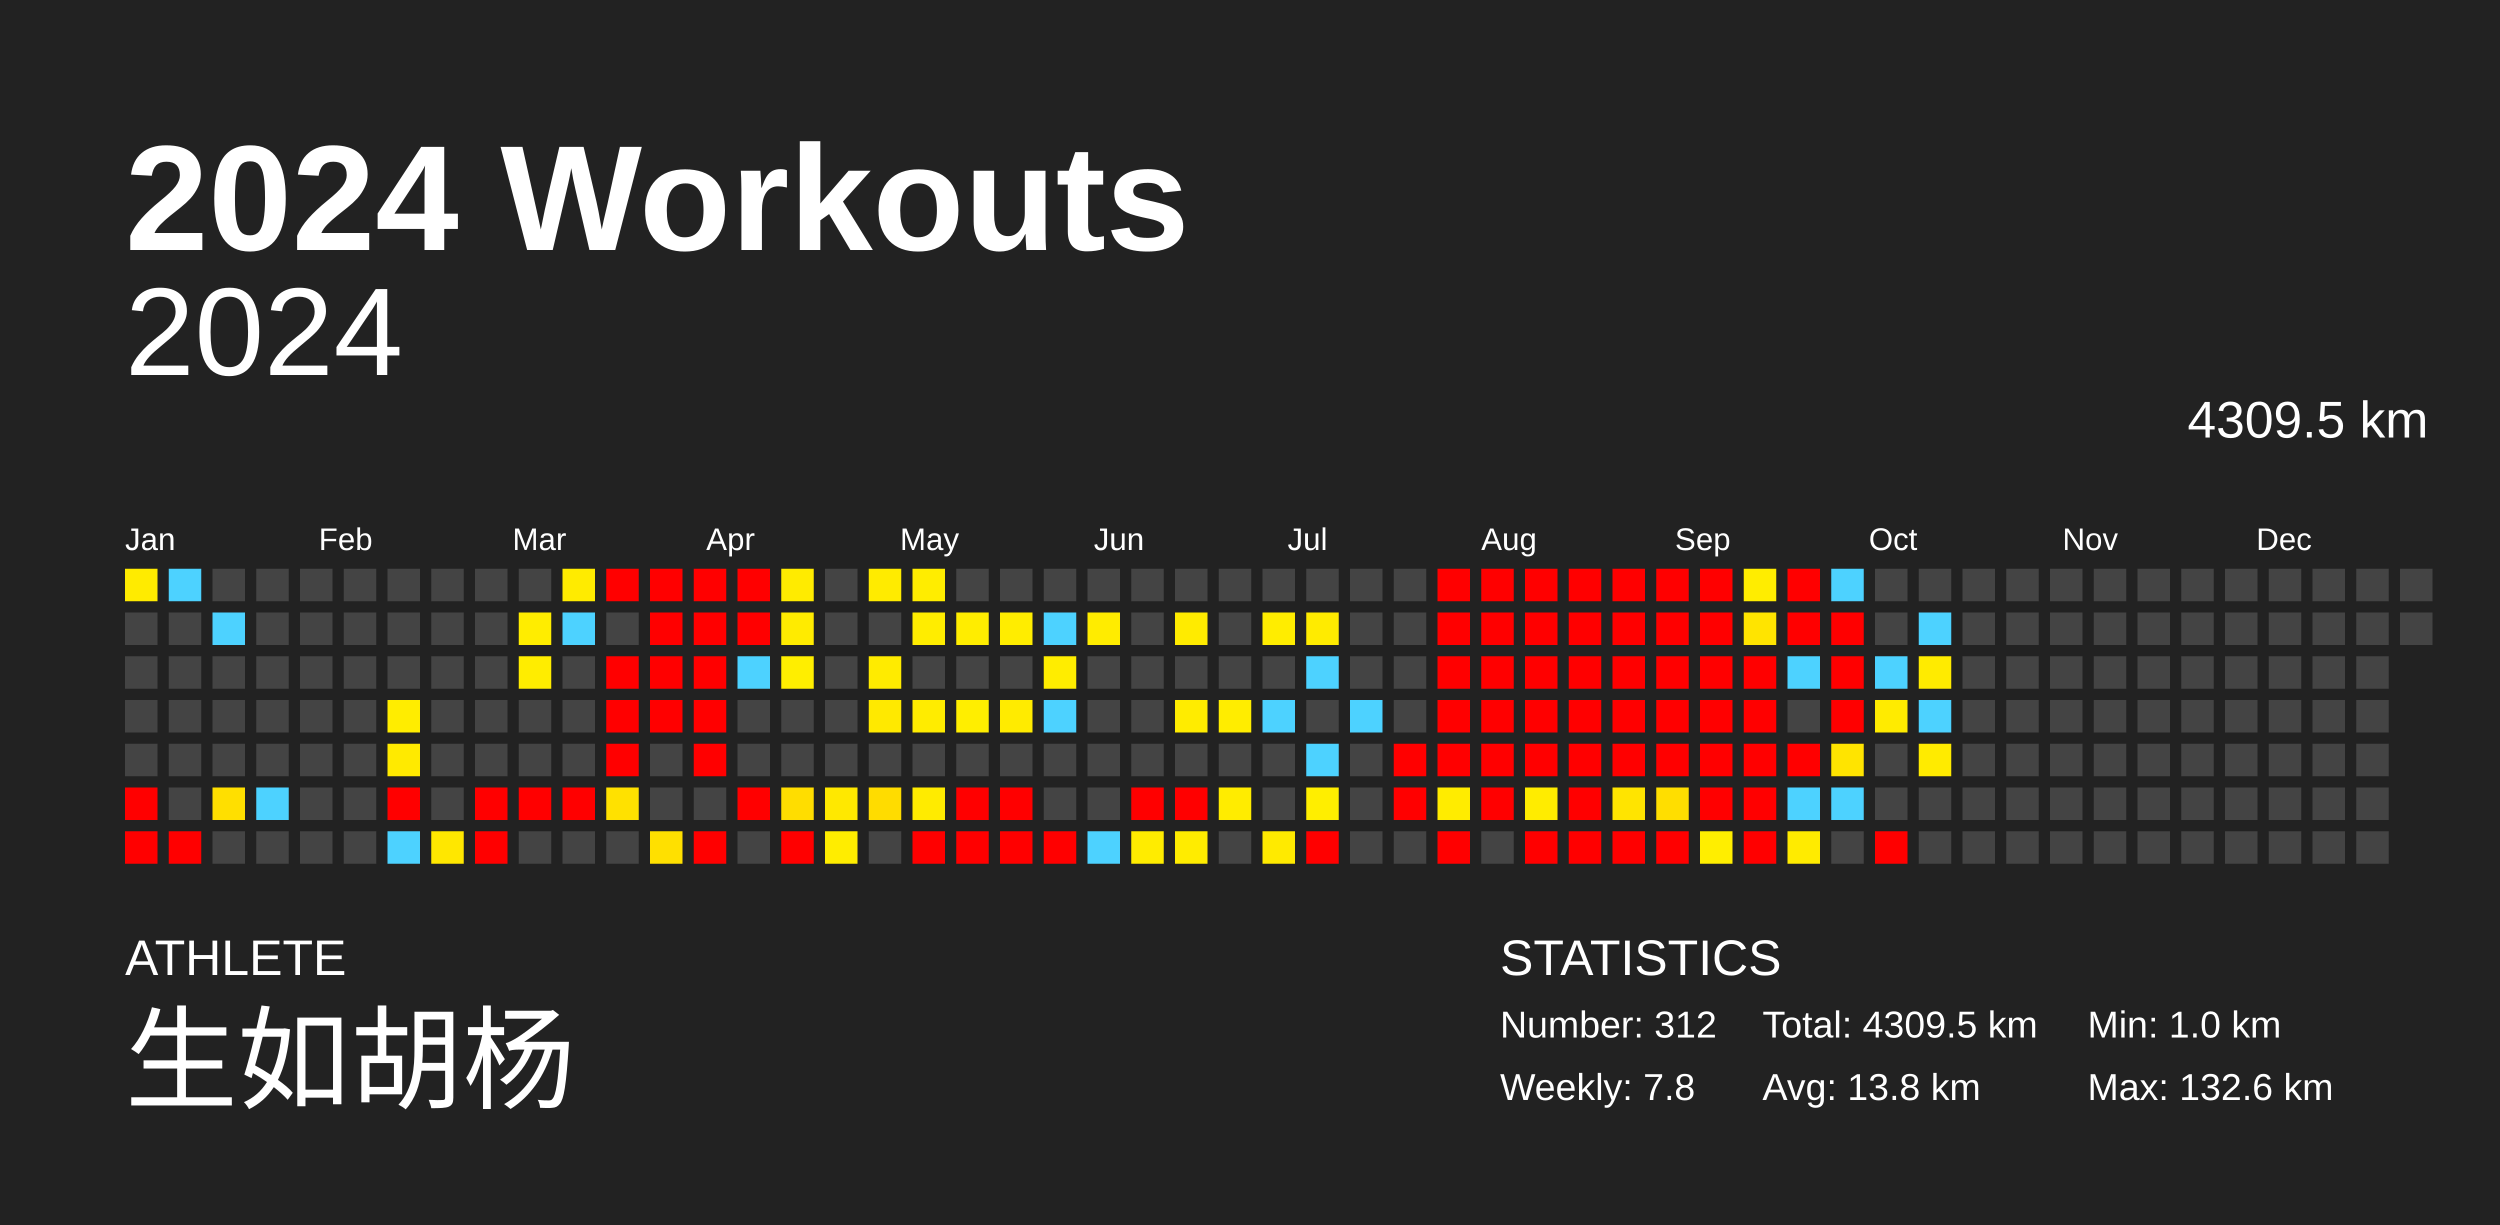
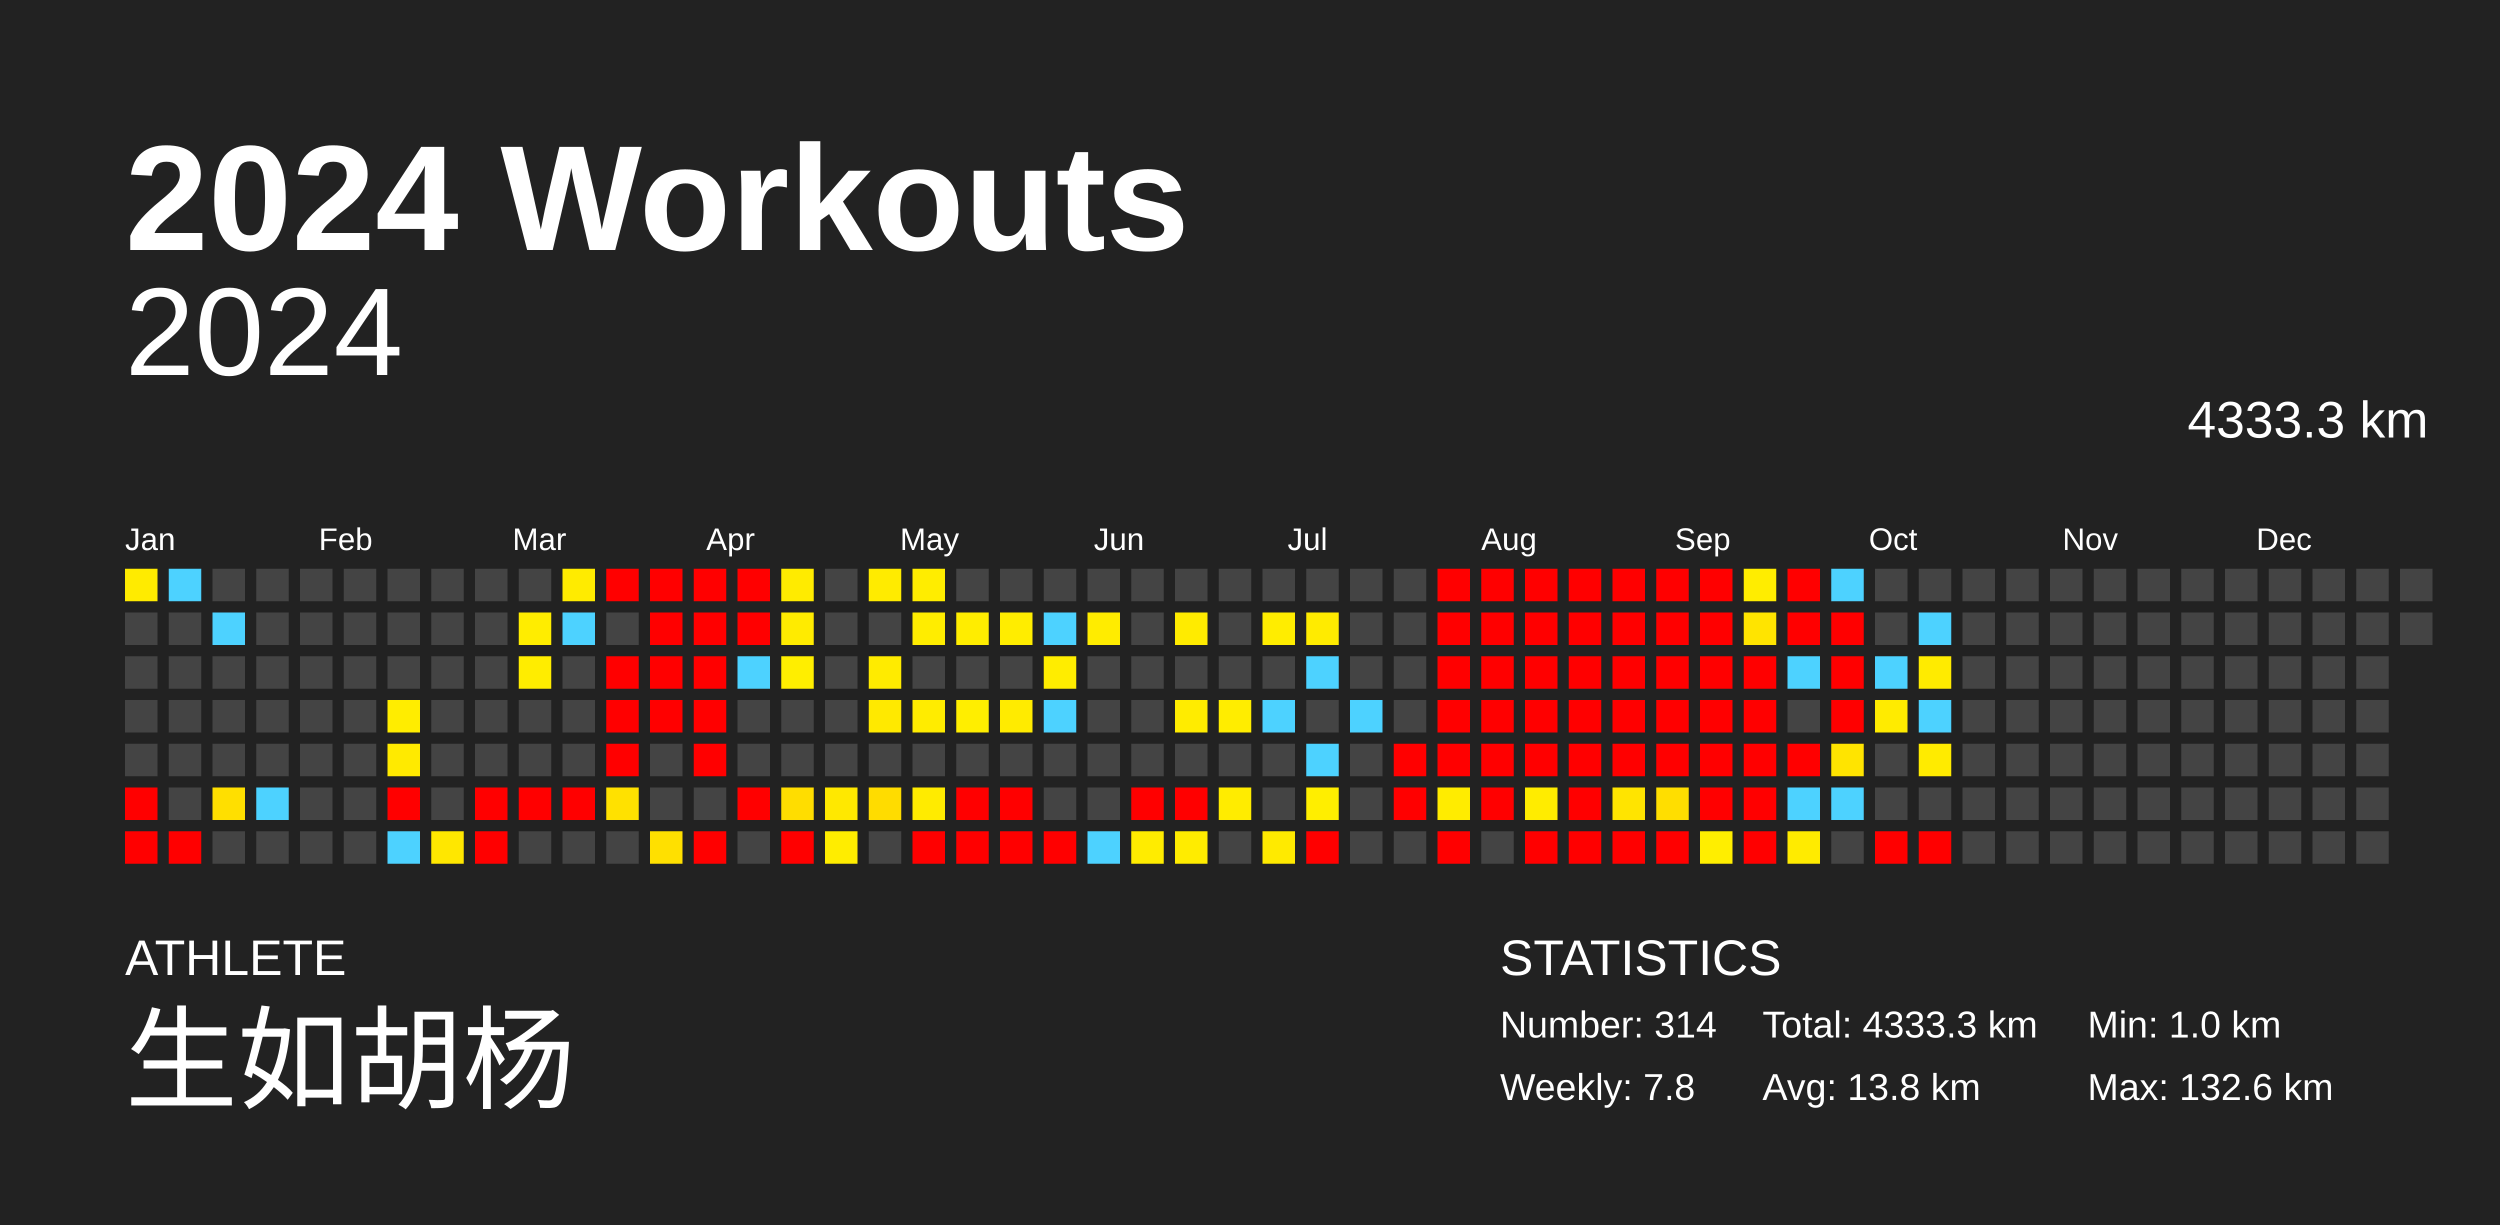
<svg xmlns="http://www.w3.org/2000/svg" baseProfile="full" height="98mm" version="1.1" viewBox="0,0,200,98" width="200mm">
  <defs />
  <rect fill="#222222" height="98" width="200" x="0" y="0" />
  <text fill="#FFFFFF" style="font-size:12px; font-family:Arial; font-weight:bold;" x="10" y="20">2024 Workouts</text>
  <text fill="#FFFFFF" style="font-size:4px; font-family:Arial" x="10" y="78">ATHLETE</text>
  <text fill="#FFFFFF" style="font-size:9px; font-family:Arial" x="10" y="88">生如胡杨</text>
  <text fill="#FFFFFF" style="font-size:4px; font-family:Arial" x="120" y="78">STATISTICS</text>
-   <text fill="#FFFFFF" style="font-size:3px; font-family:Arial" x="120" y="83">Number: 312</text>
+   <text fill="#FFFFFF" style="font-size:3px; font-family:Arial" x="120" y="83">Number: 314</text>
  <text fill="#FFFFFF" style="font-size:3px; font-family:Arial" x="120" y="88">Weekly: 7.8</text>
-   <text fill="#FFFFFF" style="font-size:3px; font-family:Arial" x="141" y="83">Total: 4309.5 km</text>
+   <text fill="#FFFFFF" style="font-size:3px; font-family:Arial" x="141" y="83">Total: 4333.3 km</text>
  <text fill="#FFFFFF" style="font-size:3px; font-family:Arial" x="141" y="88">Avg: 13.8 km</text>
  <text fill="#FFFFFF" style="font-size:3px; font-family:Arial" x="167" y="83">Min: 1.0 km</text>
  <text fill="#FFFFFF" style="font-size:3px; font-family:Arial" x="167" y="88">Max: 132.6 km</text>
  <text alignment-baseline="hanging" fill="#FFFFFF" style="font-size:10.0px; font-family:Arial;" x="10" y="30">2024</text>
-   <text alignment-baseline="hanging" fill="#FFFFFF" style="font-size:4.125px; font-family:Arial;" x="175" y="35">4309.5 km</text>
+   <text alignment-baseline="hanging" fill="#FFFFFF" style="font-size:4.125px; font-family:Arial;" x="175" y="35">4333.3 km</text>
  <text fill="#FFFFFF" style="font-size:2.5px; font-family:Arial" x="10.0" y="44">Jan</text>
  <text fill="#FFFFFF" style="font-size:2.5px; font-family:Arial" x="25.5" y="44">Feb</text>
  <text fill="#FFFFFF" style="font-size:2.5px; font-family:Arial" x="41.0" y="44">Mar</text>
  <text fill="#FFFFFF" style="font-size:2.5px; font-family:Arial" x="56.5" y="44">Apr</text>
  <text fill="#FFFFFF" style="font-size:2.5px; font-family:Arial" x="72.0" y="44">May</text>
  <text fill="#FFFFFF" style="font-size:2.5px; font-family:Arial" x="87.5" y="44">Jun</text>
  <text fill="#FFFFFF" style="font-size:2.5px; font-family:Arial" x="103.0" y="44">Jul</text>
  <text fill="#FFFFFF" style="font-size:2.5px; font-family:Arial" x="118.5" y="44">Aug</text>
  <text fill="#FFFFFF" style="font-size:2.5px; font-family:Arial" x="134.0" y="44">Sep</text>
  <text fill="#FFFFFF" style="font-size:2.5px; font-family:Arial" x="149.5" y="44">Oct</text>
  <text fill="#FFFFFF" style="font-size:2.5px; font-family:Arial" x="165.0" y="44">Nov</text>
  <text fill="#FFFFFF" style="font-size:2.5px; font-family:Arial" x="180.5" y="44">Dec</text>
  <rect fill="#ffeb00" height="2.6" width="2.6" x="10.0" y="45.5" />
  <rect fill="#444444" height="2.6" width="2.6" x="10.0" y="49.0" />
  <rect fill="#444444" height="2.6" width="2.6" x="10.0" y="52.5" />
  <rect fill="#444444" height="2.6" width="2.6" x="10.0" y="56.0" />
  <rect fill="#444444" height="2.6" width="2.6" x="10.0" y="59.5" />
  <rect fill="red" height="2.6" width="2.6" x="10.0" y="63.0" />
  <rect fill="red" height="2.6" width="2.6" x="10.0" y="66.5" />
  <rect fill="#4dd2ff" height="2.6" width="2.6" x="13.5" y="45.5" />
  <rect fill="#444444" height="2.6" width="2.6" x="13.5" y="49.0" />
  <rect fill="#444444" height="2.6" width="2.6" x="13.5" y="52.5" />
  <rect fill="#444444" height="2.6" width="2.6" x="13.5" y="56.0" />
  <rect fill="#444444" height="2.6" width="2.6" x="13.5" y="59.5" />
  <rect fill="#444444" height="2.6" width="2.6" x="13.5" y="63.0" />
  <rect fill="red" height="2.6" width="2.6" x="13.5" y="66.5" />
  <rect fill="#444444" height="2.6" width="2.6" x="17.0" y="45.5" />
  <rect fill="#4dd2ff" height="2.6" width="2.6" x="17.0" y="49.0" />
  <rect fill="#444444" height="2.6" width="2.6" x="17.0" y="52.5" />
  <rect fill="#444444" height="2.6" width="2.6" x="17.0" y="56.0" />
  <rect fill="#444444" height="2.6" width="2.6" x="17.0" y="59.5" />
  <rect fill="#ffdf00" height="2.6" width="2.6" x="17.0" y="63.0" />
  <rect fill="#444444" height="2.6" width="2.6" x="17.0" y="66.5" />
  <rect fill="#444444" height="2.6" width="2.6" x="20.5" y="45.5" />
  <rect fill="#444444" height="2.6" width="2.6" x="20.5" y="49.0" />
  <rect fill="#444444" height="2.6" width="2.6" x="20.5" y="52.5" />
  <rect fill="#444444" height="2.6" width="2.6" x="20.5" y="56.0" />
  <rect fill="#444444" height="2.6" width="2.6" x="20.5" y="59.5" />
  <rect fill="#4dd2ff" height="2.6" width="2.6" x="20.5" y="63.0" />
  <rect fill="#444444" height="2.6" width="2.6" x="20.5" y="66.5" />
  <rect fill="#444444" height="2.6" width="2.6" x="24.0" y="45.5" />
  <rect fill="#444444" height="2.6" width="2.6" x="24.0" y="49.0" />
  <rect fill="#444444" height="2.6" width="2.6" x="24.0" y="52.5" />
  <rect fill="#444444" height="2.6" width="2.6" x="24.0" y="56.0" />
  <rect fill="#444444" height="2.6" width="2.6" x="24.0" y="59.5" />
  <rect fill="#444444" height="2.6" width="2.6" x="24.0" y="63.0" />
  <rect fill="#444444" height="2.6" width="2.6" x="24.0" y="66.5" />
  <rect fill="#444444" height="2.6" width="2.6" x="27.5" y="45.5" />
  <rect fill="#444444" height="2.6" width="2.6" x="27.5" y="49.0" />
  <rect fill="#444444" height="2.6" width="2.6" x="27.5" y="52.5" />
  <rect fill="#444444" height="2.6" width="2.6" x="27.5" y="56.0" />
  <rect fill="#444444" height="2.6" width="2.6" x="27.5" y="59.5" />
  <rect fill="#444444" height="2.6" width="2.6" x="27.5" y="63.0" />
  <rect fill="#444444" height="2.6" width="2.6" x="27.5" y="66.5" />
  <rect fill="#444444" height="2.6" width="2.6" x="31.0" y="45.5" />
  <rect fill="#444444" height="2.6" width="2.6" x="31.0" y="49.0" />
  <rect fill="#444444" height="2.6" width="2.6" x="31.0" y="52.5" />
  <rect fill="#ffed00" height="2.6" width="2.6" x="31.0" y="56.0" />
  <rect fill="#ffea00" height="2.6" width="2.6" x="31.0" y="59.5" />
  <rect fill="red" height="2.6" width="2.6" x="31.0" y="63.0" />
  <rect fill="#4dd2ff" height="2.6" width="2.6" x="31.0" y="66.5" />
  <rect fill="#444444" height="2.6" width="2.6" x="34.5" y="45.5" />
  <rect fill="#444444" height="2.6" width="2.6" x="34.5" y="49.0" />
  <rect fill="#444444" height="2.6" width="2.6" x="34.5" y="52.5" />
  <rect fill="#444444" height="2.6" width="2.6" x="34.5" y="56.0" />
  <rect fill="#444444" height="2.6" width="2.6" x="34.5" y="59.5" />
  <rect fill="#444444" height="2.6" width="2.6" x="34.5" y="63.0" />
  <rect fill="#ffe700" height="2.6" width="2.6" x="34.5" y="66.5" />
  <rect fill="#444444" height="2.6" width="2.6" x="38.0" y="45.5" />
  <rect fill="#444444" height="2.6" width="2.6" x="38.0" y="49.0" />
  <rect fill="#444444" height="2.6" width="2.6" x="38.0" y="52.5" />
  <rect fill="#444444" height="2.6" width="2.6" x="38.0" y="56.0" />
  <rect fill="#444444" height="2.6" width="2.6" x="38.0" y="59.5" />
  <rect fill="red" height="2.6" width="2.6" x="38.0" y="63.0" />
  <rect fill="red" height="2.6" width="2.6" x="38.0" y="66.5" />
  <rect fill="#444444" height="2.6" width="2.6" x="41.5" y="45.5" />
  <rect fill="#ffed00" height="2.6" width="2.6" x="41.5" y="49.0" />
  <rect fill="#ffed00" height="2.6" width="2.6" x="41.5" y="52.5" />
  <rect fill="#444444" height="2.6" width="2.6" x="41.5" y="56.0" />
  <rect fill="#444444" height="2.6" width="2.6" x="41.5" y="59.5" />
  <rect fill="red" height="2.6" width="2.6" x="41.5" y="63.0" />
  <rect fill="#444444" height="2.6" width="2.6" x="41.5" y="66.5" />
  <rect fill="#ffeb00" height="2.6" width="2.6" x="45.0" y="45.5" />
  <rect fill="#4dd2ff" height="2.6" width="2.6" x="45.0" y="49.0" />
  <rect fill="#444444" height="2.6" width="2.6" x="45.0" y="52.5" />
  <rect fill="#444444" height="2.6" width="2.6" x="45.0" y="56.0" />
  <rect fill="#444444" height="2.6" width="2.6" x="45.0" y="59.5" />
  <rect fill="red" height="2.6" width="2.6" x="45.0" y="63.0" />
  <rect fill="#444444" height="2.6" width="2.6" x="45.0" y="66.5" />
  <rect fill="red" height="2.6" width="2.6" x="48.5" y="45.5" />
  <rect fill="#444444" height="2.6" width="2.6" x="48.5" y="49.0" />
  <rect fill="red" height="2.6" width="2.6" x="48.5" y="52.5" />
  <rect fill="red" height="2.6" width="2.6" x="48.5" y="56.0" />
  <rect fill="red" height="2.6" width="2.6" x="48.5" y="59.5" />
  <rect fill="#ffe100" height="2.6" width="2.6" x="48.5" y="63.0" />
  <rect fill="#444444" height="2.6" width="2.6" x="48.5" y="66.5" />
  <rect fill="red" height="2.6" width="2.6" x="52.0" y="45.5" />
  <rect fill="red" height="2.6" width="2.6" x="52.0" y="49.0" />
  <rect fill="red" height="2.6" width="2.6" x="52.0" y="52.5" />
  <rect fill="red" height="2.6" width="2.6" x="52.0" y="56.0" />
  <rect fill="#444444" height="2.6" width="2.6" x="52.0" y="59.5" />
  <rect fill="#444444" height="2.6" width="2.6" x="52.0" y="63.0" />
  <rect fill="#ffe000" height="2.6" width="2.6" x="52.0" y="66.5" />
  <rect fill="red" height="2.6" width="2.6" x="55.5" y="45.5" />
  <rect fill="red" height="2.6" width="2.6" x="55.5" y="49.0" />
  <rect fill="red" height="2.6" width="2.6" x="55.5" y="52.5" />
  <rect fill="red" height="2.6" width="2.6" x="55.5" y="56.0" />
  <rect fill="red" height="2.6" width="2.6" x="55.5" y="59.5" />
  <rect fill="#444444" height="2.6" width="2.6" x="55.5" y="63.0" />
  <rect fill="red" height="2.6" width="2.6" x="55.5" y="66.5" />
  <rect fill="red" height="2.6" width="2.6" x="59.0" y="45.5" />
  <rect fill="red" height="2.6" width="2.6" x="59.0" y="49.0" />
  <rect fill="#4dd2ff" height="2.6" width="2.6" x="59.0" y="52.5" />
  <rect fill="#444444" height="2.6" width="2.6" x="59.0" y="56.0" />
  <rect fill="#444444" height="2.6" width="2.6" x="59.0" y="59.5" />
  <rect fill="red" height="2.6" width="2.6" x="59.0" y="63.0" />
  <rect fill="#444444" height="2.6" width="2.6" x="59.0" y="66.5" />
  <rect fill="#ffeb00" height="2.6" width="2.6" x="62.5" y="45.5" />
  <rect fill="#ffeb00" height="2.6" width="2.6" x="62.5" y="49.0" />
  <rect fill="#ffee00" height="2.6" width="2.6" x="62.5" y="52.5" />
  <rect fill="#444444" height="2.6" width="2.6" x="62.5" y="56.0" />
  <rect fill="#444444" height="2.6" width="2.6" x="62.5" y="59.5" />
  <rect fill="#ffdd00" height="2.6" width="2.6" x="62.5" y="63.0" />
  <rect fill="red" height="2.6" width="2.6" x="62.5" y="66.5" />
  <rect fill="#444444" height="2.6" width="2.6" x="66.0" y="45.5" />
  <rect fill="#444444" height="2.6" width="2.6" x="66.0" y="49.0" />
  <rect fill="#444444" height="2.6" width="2.6" x="66.0" y="52.5" />
  <rect fill="#444444" height="2.6" width="2.6" x="66.0" y="56.0" />
  <rect fill="#444444" height="2.6" width="2.6" x="66.0" y="59.5" />
  <rect fill="#ffe800" height="2.6" width="2.6" x="66.0" y="63.0" />
  <rect fill="#ffed00" height="2.6" width="2.6" x="66.0" y="66.5" />
  <rect fill="#ffeb00" height="2.6" width="2.6" x="69.5" y="45.5" />
  <rect fill="#444444" height="2.6" width="2.6" x="69.5" y="49.0" />
  <rect fill="#ffeb00" height="2.6" width="2.6" x="69.5" y="52.5" />
  <rect fill="#ffe900" height="2.6" width="2.6" x="69.5" y="56.0" />
  <rect fill="#444444" height="2.6" width="2.6" x="69.5" y="59.5" />
  <rect fill="#ffdc00" height="2.6" width="2.6" x="69.5" y="63.0" />
  <rect fill="#444444" height="2.6" width="2.6" x="69.5" y="66.5" />
  <rect fill="#ffed00" height="2.6" width="2.6" x="73.0" y="45.5" />
  <rect fill="#ffed00" height="2.6" width="2.6" x="73.0" y="49.0" />
  <rect fill="#444444" height="2.6" width="2.6" x="73.0" y="52.5" />
  <rect fill="#ffec00" height="2.6" width="2.6" x="73.0" y="56.0" />
  <rect fill="#444444" height="2.6" width="2.6" x="73.0" y="59.5" />
  <rect fill="#ffeb00" height="2.6" width="2.6" x="73.0" y="63.0" />
  <rect fill="red" height="2.6" width="2.6" x="73.0" y="66.5" />
  <rect fill="#444444" height="2.6" width="2.6" x="76.5" y="45.5" />
  <rect fill="#ffed00" height="2.6" width="2.6" x="76.5" y="49.0" />
  <rect fill="#444444" height="2.6" width="2.6" x="76.5" y="52.5" />
  <rect fill="#ffee00" height="2.6" width="2.6" x="76.5" y="56.0" />
  <rect fill="#444444" height="2.6" width="2.6" x="76.5" y="59.5" />
  <rect fill="red" height="2.6" width="2.6" x="76.5" y="63.0" />
  <rect fill="red" height="2.6" width="2.6" x="76.5" y="66.5" />
  <rect fill="#444444" height="2.6" width="2.6" x="80.0" y="45.5" />
  <rect fill="#ffed00" height="2.6" width="2.6" x="80.0" y="49.0" />
  <rect fill="#444444" height="2.6" width="2.6" x="80.0" y="52.5" />
  <rect fill="#ffeb00" height="2.6" width="2.6" x="80.0" y="56.0" />
  <rect fill="#444444" height="2.6" width="2.6" x="80.0" y="59.5" />
  <rect fill="red" height="2.6" width="2.6" x="80.0" y="63.0" />
  <rect fill="red" height="2.6" width="2.6" x="80.0" y="66.5" />
  <rect fill="#444444" height="2.6" width="2.6" x="83.5" y="45.5" />
  <rect fill="#4dd2ff" height="2.6" width="2.6" x="83.5" y="49.0" />
  <rect fill="#ffed00" height="2.6" width="2.6" x="83.5" y="52.5" />
  <rect fill="#4dd2ff" height="2.6" width="2.6" x="83.5" y="56.0" />
  <rect fill="#444444" height="2.6" width="2.6" x="83.5" y="59.5" />
  <rect fill="#444444" height="2.6" width="2.6" x="83.5" y="63.0" />
  <rect fill="red" height="2.6" width="2.6" x="83.5" y="66.5" />
  <rect fill="#444444" height="2.6" width="2.6" x="87.0" y="45.5" />
  <rect fill="#ffec00" height="2.6" width="2.6" x="87.0" y="49.0" />
  <rect fill="#444444" height="2.6" width="2.6" x="87.0" y="52.5" />
  <rect fill="#444444" height="2.6" width="2.6" x="87.0" y="56.0" />
  <rect fill="#444444" height="2.6" width="2.6" x="87.0" y="59.5" />
  <rect fill="#444444" height="2.6" width="2.6" x="87.0" y="63.0" />
  <rect fill="#4dd2ff" height="2.6" width="2.6" x="87.0" y="66.5" />
  <rect fill="#444444" height="2.6" width="2.6" x="90.5" y="45.5" />
  <rect fill="#444444" height="2.6" width="2.6" x="90.5" y="49.0" />
  <rect fill="#444444" height="2.6" width="2.6" x="90.5" y="52.5" />
  <rect fill="#444444" height="2.6" width="2.6" x="90.5" y="56.0" />
  <rect fill="#444444" height="2.6" width="2.6" x="90.5" y="59.5" />
  <rect fill="red" height="2.6" width="2.6" x="90.5" y="63.0" />
  <rect fill="#ffec00" height="2.6" width="2.6" x="90.5" y="66.5" />
  <rect fill="#444444" height="2.6" width="2.6" x="94.0" y="45.5" />
  <rect fill="#ffeb00" height="2.6" width="2.6" x="94.0" y="49.0" />
  <rect fill="#444444" height="2.6" width="2.6" x="94.0" y="52.5" />
  <rect fill="#ffec00" height="2.6" width="2.6" x="94.0" y="56.0" />
  <rect fill="#444444" height="2.6" width="2.6" x="94.0" y="59.5" />
  <rect fill="red" height="2.6" width="2.6" x="94.0" y="63.0" />
  <rect fill="#ffec00" height="2.6" width="2.6" x="94.0" y="66.5" />
  <rect fill="#444444" height="2.6" width="2.6" x="97.5" y="45.5" />
  <rect fill="#444444" height="2.6" width="2.6" x="97.5" y="49.0" />
  <rect fill="#444444" height="2.6" width="2.6" x="97.5" y="52.5" />
  <rect fill="#ffed00" height="2.6" width="2.6" x="97.5" y="56.0" />
  <rect fill="#444444" height="2.6" width="2.6" x="97.5" y="59.5" />
  <rect fill="#ffec00" height="2.6" width="2.6" x="97.5" y="63.0" />
  <rect fill="#444444" height="2.6" width="2.6" x="97.5" y="66.5" />
  <rect fill="#444444" height="2.6" width="2.6" x="101.0" y="45.5" />
  <rect fill="#ffed00" height="2.6" width="2.6" x="101.0" y="49.0" />
  <rect fill="#444444" height="2.6" width="2.6" x="101.0" y="52.5" />
  <rect fill="#4dd2ff" height="2.6" width="2.6" x="101.0" y="56.0" />
  <rect fill="#444444" height="2.6" width="2.6" x="101.0" y="59.5" />
  <rect fill="#444444" height="2.6" width="2.6" x="101.0" y="63.0" />
  <rect fill="#ffea00" height="2.6" width="2.6" x="101.0" y="66.5" />
  <rect fill="#444444" height="2.6" width="2.6" x="104.5" y="45.5" />
  <rect fill="#ffeb00" height="2.6" width="2.6" x="104.5" y="49.0" />
  <rect fill="#4dd2ff" height="2.6" width="2.6" x="104.5" y="52.5" />
  <rect fill="#444444" height="2.6" width="2.6" x="104.5" y="56.0" />
  <rect fill="#4dd2ff" height="2.6" width="2.6" x="104.5" y="59.5" />
  <rect fill="#ffee00" height="2.6" width="2.6" x="104.5" y="63.0" />
  <rect fill="red" height="2.6" width="2.6" x="104.5" y="66.5" />
  <rect fill="#444444" height="2.6" width="2.6" x="108.0" y="45.5" />
  <rect fill="#444444" height="2.6" width="2.6" x="108.0" y="49.0" />
  <rect fill="#444444" height="2.6" width="2.6" x="108.0" y="52.5" />
  <rect fill="#4dd2ff" height="2.6" width="2.6" x="108.0" y="56.0" />
  <rect fill="#444444" height="2.6" width="2.6" x="108.0" y="59.5" />
  <rect fill="#444444" height="2.6" width="2.6" x="108.0" y="63.0" />
  <rect fill="#444444" height="2.6" width="2.6" x="108.0" y="66.5" />
  <rect fill="#444444" height="2.6" width="2.6" x="111.5" y="45.5" />
  <rect fill="#444444" height="2.6" width="2.6" x="111.5" y="49.0" />
  <rect fill="#444444" height="2.6" width="2.6" x="111.5" y="52.5" />
  <rect fill="#444444" height="2.6" width="2.6" x="111.5" y="56.0" />
  <rect fill="red" height="2.6" width="2.6" x="111.5" y="59.5" />
  <rect fill="red" height="2.6" width="2.6" x="111.5" y="63.0" />
  <rect fill="#444444" height="2.6" width="2.6" x="111.5" y="66.5" />
  <rect fill="red" height="2.6" width="2.6" x="115.0" y="45.5" />
  <rect fill="red" height="2.6" width="2.6" x="115.0" y="49.0" />
  <rect fill="red" height="2.6" width="2.6" x="115.0" y="52.5" />
  <rect fill="red" height="2.6" width="2.6" x="115.0" y="56.0" />
  <rect fill="red" height="2.6" width="2.6" x="115.0" y="59.5" />
  <rect fill="#ffec00" height="2.6" width="2.6" x="115.0" y="63.0" />
  <rect fill="red" height="2.6" width="2.6" x="115.0" y="66.5" />
  <rect fill="red" height="2.6" width="2.6" x="118.5" y="45.5" />
  <rect fill="red" height="2.6" width="2.6" x="118.5" y="49.0" />
  <rect fill="red" height="2.6" width="2.6" x="118.5" y="52.5" />
  <rect fill="red" height="2.6" width="2.6" x="118.5" y="56.0" />
  <rect fill="red" height="2.6" width="2.6" x="118.5" y="59.5" />
  <rect fill="red" height="2.6" width="2.6" x="118.5" y="63.0" />
  <rect fill="#444444" height="2.6" width="2.6" x="118.5" y="66.5" />
  <rect fill="red" height="2.6" width="2.6" x="122.0" y="45.5" />
  <rect fill="red" height="2.6" width="2.6" x="122.0" y="49.0" />
  <rect fill="red" height="2.6" width="2.6" x="122.0" y="52.5" />
  <rect fill="red" height="2.6" width="2.6" x="122.0" y="56.0" />
  <rect fill="red" height="2.6" width="2.6" x="122.0" y="59.5" />
  <rect fill="#ffec00" height="2.6" width="2.6" x="122.0" y="63.0" />
  <rect fill="red" height="2.6" width="2.6" x="122.0" y="66.5" />
  <rect fill="red" height="2.6" width="2.6" x="125.5" y="45.5" />
  <rect fill="red" height="2.6" width="2.6" x="125.5" y="49.0" />
  <rect fill="red" height="2.6" width="2.6" x="125.5" y="52.5" />
  <rect fill="red" height="2.6" width="2.6" x="125.5" y="56.0" />
  <rect fill="red" height="2.6" width="2.6" x="125.5" y="59.5" />
  <rect fill="red" height="2.6" width="2.6" x="125.5" y="63.0" />
  <rect fill="red" height="2.6" width="2.6" x="125.5" y="66.5" />
  <rect fill="red" height="2.6" width="2.6" x="129.0" y="45.5" />
  <rect fill="red" height="2.6" width="2.6" x="129.0" y="49.0" />
  <rect fill="red" height="2.6" width="2.6" x="129.0" y="52.5" />
  <rect fill="red" height="2.6" width="2.6" x="129.0" y="56.0" />
  <rect fill="red" height="2.6" width="2.6" x="129.0" y="59.5" />
  <rect fill="#ffe400" height="2.6" width="2.6" x="129.0" y="63.0" />
  <rect fill="red" height="2.6" width="2.6" x="129.0" y="66.5" />
  <rect fill="red" height="2.6" width="2.6" x="132.5" y="45.5" />
  <rect fill="red" height="2.6" width="2.6" x="132.5" y="49.0" />
  <rect fill="red" height="2.6" width="2.6" x="132.5" y="52.5" />
  <rect fill="red" height="2.6" width="2.6" x="132.5" y="56.0" />
  <rect fill="red" height="2.6" width="2.6" x="132.5" y="59.5" />
  <rect fill="#ffde00" height="2.6" width="2.6" x="132.5" y="63.0" />
  <rect fill="red" height="2.6" width="2.6" x="132.5" y="66.5" />
  <rect fill="red" height="2.6" width="2.6" x="136.0" y="45.5" />
  <rect fill="red" height="2.6" width="2.6" x="136.0" y="49.0" />
  <rect fill="red" height="2.6" width="2.6" x="136.0" y="52.5" />
  <rect fill="red" height="2.6" width="2.6" x="136.0" y="56.0" />
  <rect fill="red" height="2.6" width="2.6" x="136.0" y="59.5" />
  <rect fill="red" height="2.6" width="2.6" x="136.0" y="63.0" />
  <rect fill="#ffee00" height="2.6" width="2.6" x="136.0" y="66.5" />
  <rect fill="#ffed00" height="2.6" width="2.6" x="139.5" y="45.5" />
  <rect fill="#ffe400" height="2.6" width="2.6" x="139.5" y="49.0" />
  <rect fill="red" height="2.6" width="2.6" x="139.5" y="52.5" />
  <rect fill="red" height="2.6" width="2.6" x="139.5" y="56.0" />
  <rect fill="red" height="2.6" width="2.6" x="139.5" y="59.5" />
  <rect fill="red" height="2.6" width="2.6" x="139.5" y="63.0" />
  <rect fill="red" height="2.6" width="2.6" x="139.5" y="66.5" />
  <rect fill="red" height="2.6" width="2.6" x="143.0" y="45.5" />
  <rect fill="red" height="2.6" width="2.6" x="143.0" y="49.0" />
  <rect fill="#4dd2ff" height="2.6" width="2.6" x="143.0" y="52.5" />
  <rect fill="#444444" height="2.6" width="2.6" x="143.0" y="56.0" />
  <rect fill="red" height="2.6" width="2.6" x="143.0" y="59.5" />
  <rect fill="#4dd2ff" height="2.6" width="2.6" x="143.0" y="63.0" />
  <rect fill="#ffeb00" height="2.6" width="2.6" x="143.0" y="66.5" />
  <rect fill="#4dd2ff" height="2.6" width="2.6" x="146.5" y="45.5" />
  <rect fill="red" height="2.6" width="2.6" x="146.5" y="49.0" />
  <rect fill="red" height="2.6" width="2.6" x="146.5" y="52.5" />
  <rect fill="red" height="2.6" width="2.6" x="146.5" y="56.0" />
  <rect fill="#ffe400" height="2.6" width="2.6" x="146.5" y="59.5" />
  <rect fill="#4dd2ff" height="2.6" width="2.6" x="146.5" y="63.0" />
  <rect fill="#444444" height="2.6" width="2.6" x="146.5" y="66.5" />
  <rect fill="#444444" height="2.6" width="2.6" x="150.0" y="45.5" />
  <rect fill="#444444" height="2.6" width="2.6" x="150.0" y="49.0" />
  <rect fill="#4dd2ff" height="2.6" width="2.6" x="150.0" y="52.5" />
  <rect fill="#ffeb00" height="2.6" width="2.6" x="150.0" y="56.0" />
  <rect fill="#444444" height="2.6" width="2.6" x="150.0" y="59.5" />
  <rect fill="#444444" height="2.6" width="2.6" x="150.0" y="63.0" />
  <rect fill="red" height="2.6" width="2.6" x="150.0" y="66.5" />
  <rect fill="#444444" height="2.6" width="2.6" x="153.5" y="45.5" />
  <rect fill="#4dd2ff" height="2.6" width="2.6" x="153.5" y="49.0" />
  <rect fill="#ffeb00" height="2.6" width="2.6" x="153.5" y="52.5" />
  <rect fill="#4dd2ff" height="2.6" width="2.6" x="153.5" y="56.0" />
  <rect fill="#ffeb00" height="2.6" width="2.6" x="153.5" y="59.5" />
  <rect fill="#444444" height="2.6" width="2.6" x="153.5" y="63.0" />
-   <rect fill="#444444" height="2.6" width="2.6" x="153.5" y="66.5" />
+   <rect fill="red" height="2.6" width="2.6" x="153.5" y="66.5" />
  <rect fill="#444444" height="2.6" width="2.6" x="157.0" y="45.5" />
  <rect fill="#444444" height="2.6" width="2.6" x="157.0" y="49.0" />
  <rect fill="#444444" height="2.6" width="2.6" x="157.0" y="52.5" />
  <rect fill="#444444" height="2.6" width="2.6" x="157.0" y="56.0" />
  <rect fill="#444444" height="2.6" width="2.6" x="157.0" y="59.5" />
  <rect fill="#444444" height="2.6" width="2.6" x="157.0" y="63.0" />
  <rect fill="#444444" height="2.6" width="2.6" x="157.0" y="66.5" />
  <rect fill="#444444" height="2.6" width="2.6" x="160.5" y="45.5" />
  <rect fill="#444444" height="2.6" width="2.6" x="160.5" y="49.0" />
  <rect fill="#444444" height="2.6" width="2.6" x="160.5" y="52.5" />
  <rect fill="#444444" height="2.6" width="2.6" x="160.5" y="56.0" />
  <rect fill="#444444" height="2.6" width="2.6" x="160.5" y="59.5" />
  <rect fill="#444444" height="2.6" width="2.6" x="160.5" y="63.0" />
  <rect fill="#444444" height="2.6" width="2.6" x="160.5" y="66.5" />
  <rect fill="#444444" height="2.6" width="2.6" x="164.0" y="45.5" />
  <rect fill="#444444" height="2.6" width="2.6" x="164.0" y="49.0" />
  <rect fill="#444444" height="2.6" width="2.6" x="164.0" y="52.5" />
  <rect fill="#444444" height="2.6" width="2.6" x="164.0" y="56.0" />
  <rect fill="#444444" height="2.6" width="2.6" x="164.0" y="59.5" />
  <rect fill="#444444" height="2.6" width="2.6" x="164.0" y="63.0" />
  <rect fill="#444444" height="2.6" width="2.6" x="164.0" y="66.5" />
  <rect fill="#444444" height="2.6" width="2.6" x="167.5" y="45.5" />
  <rect fill="#444444" height="2.6" width="2.6" x="167.5" y="49.0" />
  <rect fill="#444444" height="2.6" width="2.6" x="167.5" y="52.5" />
  <rect fill="#444444" height="2.6" width="2.6" x="167.5" y="56.0" />
  <rect fill="#444444" height="2.6" width="2.6" x="167.5" y="59.5" />
  <rect fill="#444444" height="2.6" width="2.6" x="167.5" y="63.0" />
  <rect fill="#444444" height="2.6" width="2.6" x="167.5" y="66.5" />
  <rect fill="#444444" height="2.6" width="2.6" x="171.0" y="45.5" />
  <rect fill="#444444" height="2.6" width="2.6" x="171.0" y="49.0" />
  <rect fill="#444444" height="2.6" width="2.6" x="171.0" y="52.5" />
  <rect fill="#444444" height="2.6" width="2.6" x="171.0" y="56.0" />
  <rect fill="#444444" height="2.6" width="2.6" x="171.0" y="59.5" />
  <rect fill="#444444" height="2.6" width="2.6" x="171.0" y="63.0" />
  <rect fill="#444444" height="2.6" width="2.6" x="171.0" y="66.5" />
  <rect fill="#444444" height="2.6" width="2.6" x="174.5" y="45.5" />
  <rect fill="#444444" height="2.6" width="2.6" x="174.5" y="49.0" />
  <rect fill="#444444" height="2.6" width="2.6" x="174.5" y="52.5" />
  <rect fill="#444444" height="2.6" width="2.6" x="174.5" y="56.0" />
  <rect fill="#444444" height="2.6" width="2.6" x="174.5" y="59.5" />
  <rect fill="#444444" height="2.6" width="2.6" x="174.5" y="63.0" />
  <rect fill="#444444" height="2.6" width="2.6" x="174.5" y="66.5" />
  <rect fill="#444444" height="2.6" width="2.6" x="178.0" y="45.5" />
  <rect fill="#444444" height="2.6" width="2.6" x="178.0" y="49.0" />
  <rect fill="#444444" height="2.6" width="2.6" x="178.0" y="52.5" />
  <rect fill="#444444" height="2.6" width="2.6" x="178.0" y="56.0" />
  <rect fill="#444444" height="2.6" width="2.6" x="178.0" y="59.5" />
  <rect fill="#444444" height="2.6" width="2.6" x="178.0" y="63.0" />
  <rect fill="#444444" height="2.6" width="2.6" x="178.0" y="66.5" />
  <rect fill="#444444" height="2.6" width="2.6" x="181.5" y="45.5" />
  <rect fill="#444444" height="2.6" width="2.6" x="181.5" y="49.0" />
  <rect fill="#444444" height="2.6" width="2.6" x="181.5" y="52.5" />
  <rect fill="#444444" height="2.6" width="2.6" x="181.5" y="56.0" />
  <rect fill="#444444" height="2.6" width="2.6" x="181.5" y="59.5" />
  <rect fill="#444444" height="2.6" width="2.6" x="181.5" y="63.0" />
  <rect fill="#444444" height="2.6" width="2.6" x="181.5" y="66.5" />
  <rect fill="#444444" height="2.6" width="2.6" x="185.0" y="45.5" />
  <rect fill="#444444" height="2.6" width="2.6" x="185.0" y="49.0" />
  <rect fill="#444444" height="2.6" width="2.6" x="185.0" y="52.5" />
  <rect fill="#444444" height="2.6" width="2.6" x="185.0" y="56.0" />
  <rect fill="#444444" height="2.6" width="2.6" x="185.0" y="59.5" />
  <rect fill="#444444" height="2.6" width="2.6" x="185.0" y="63.0" />
  <rect fill="#444444" height="2.6" width="2.6" x="185.0" y="66.5" />
  <rect fill="#444444" height="2.6" width="2.6" x="188.5" y="45.5" />
  <rect fill="#444444" height="2.6" width="2.6" x="188.5" y="49.0" />
  <rect fill="#444444" height="2.6" width="2.6" x="188.5" y="52.5" />
  <rect fill="#444444" height="2.6" width="2.6" x="188.5" y="56.0" />
  <rect fill="#444444" height="2.6" width="2.6" x="188.5" y="59.5" />
  <rect fill="#444444" height="2.6" width="2.6" x="188.5" y="63.0" />
  <rect fill="#444444" height="2.6" width="2.6" x="188.5" y="66.5" />
  <rect fill="#444444" height="2.6" width="2.6" x="192.0" y="45.5" />
  <rect fill="#444444" height="2.6" width="2.6" x="192.0" y="49.0" />
</svg>
